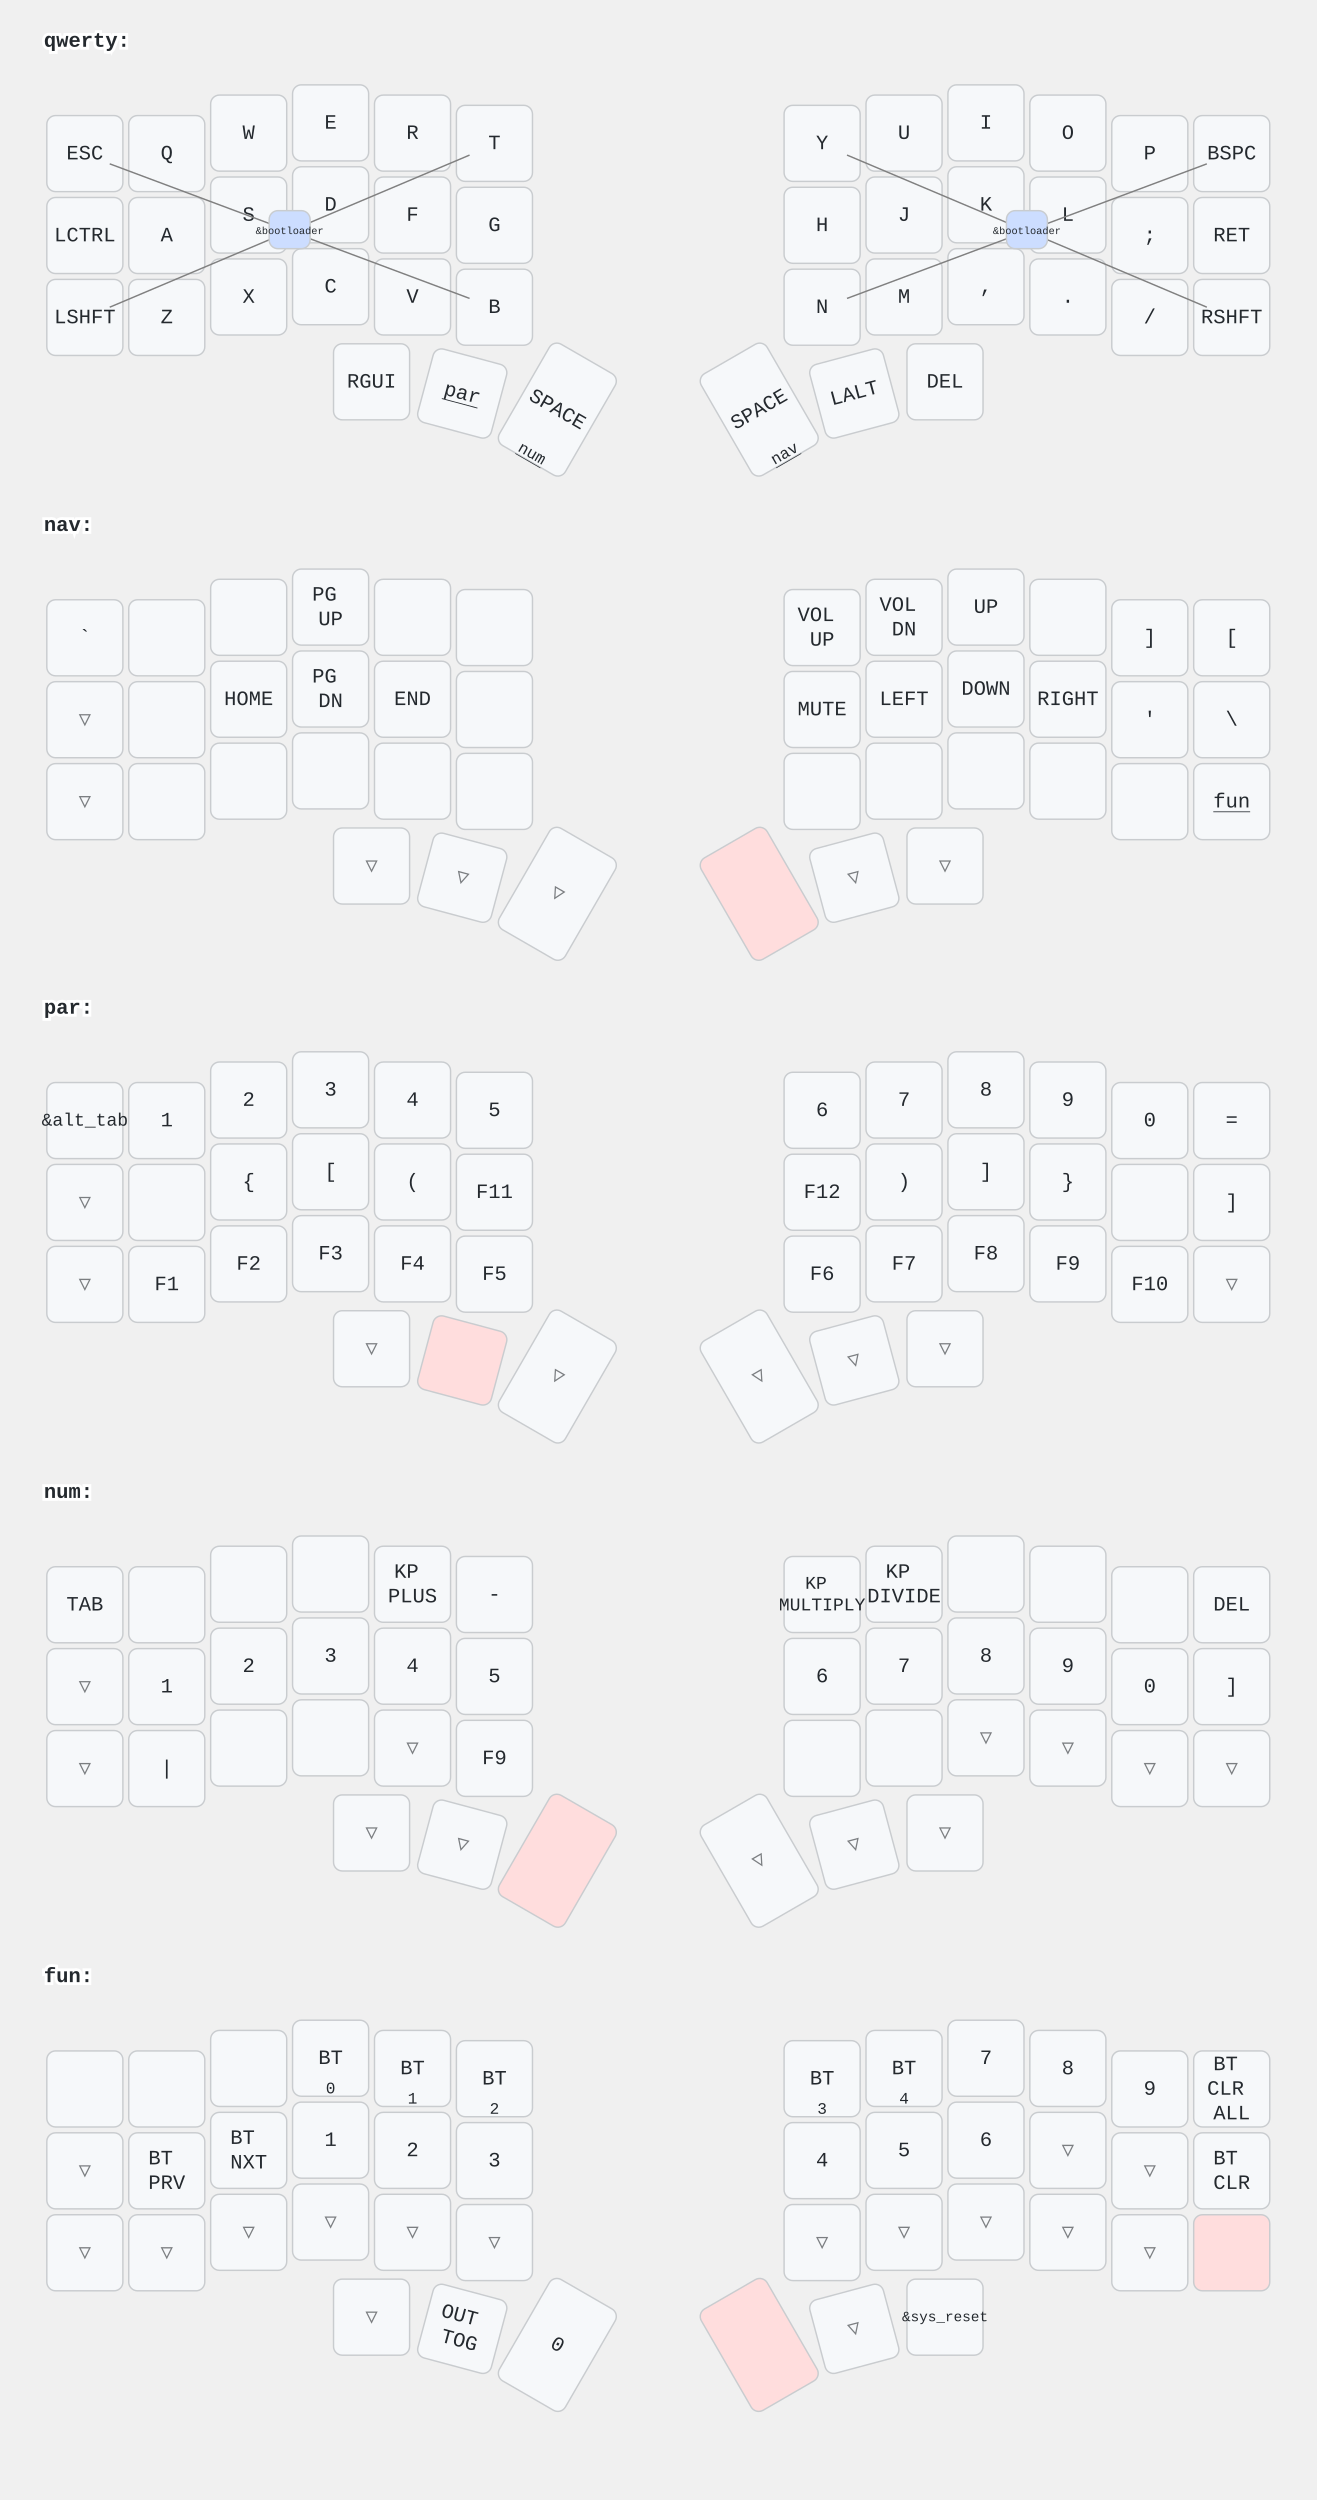
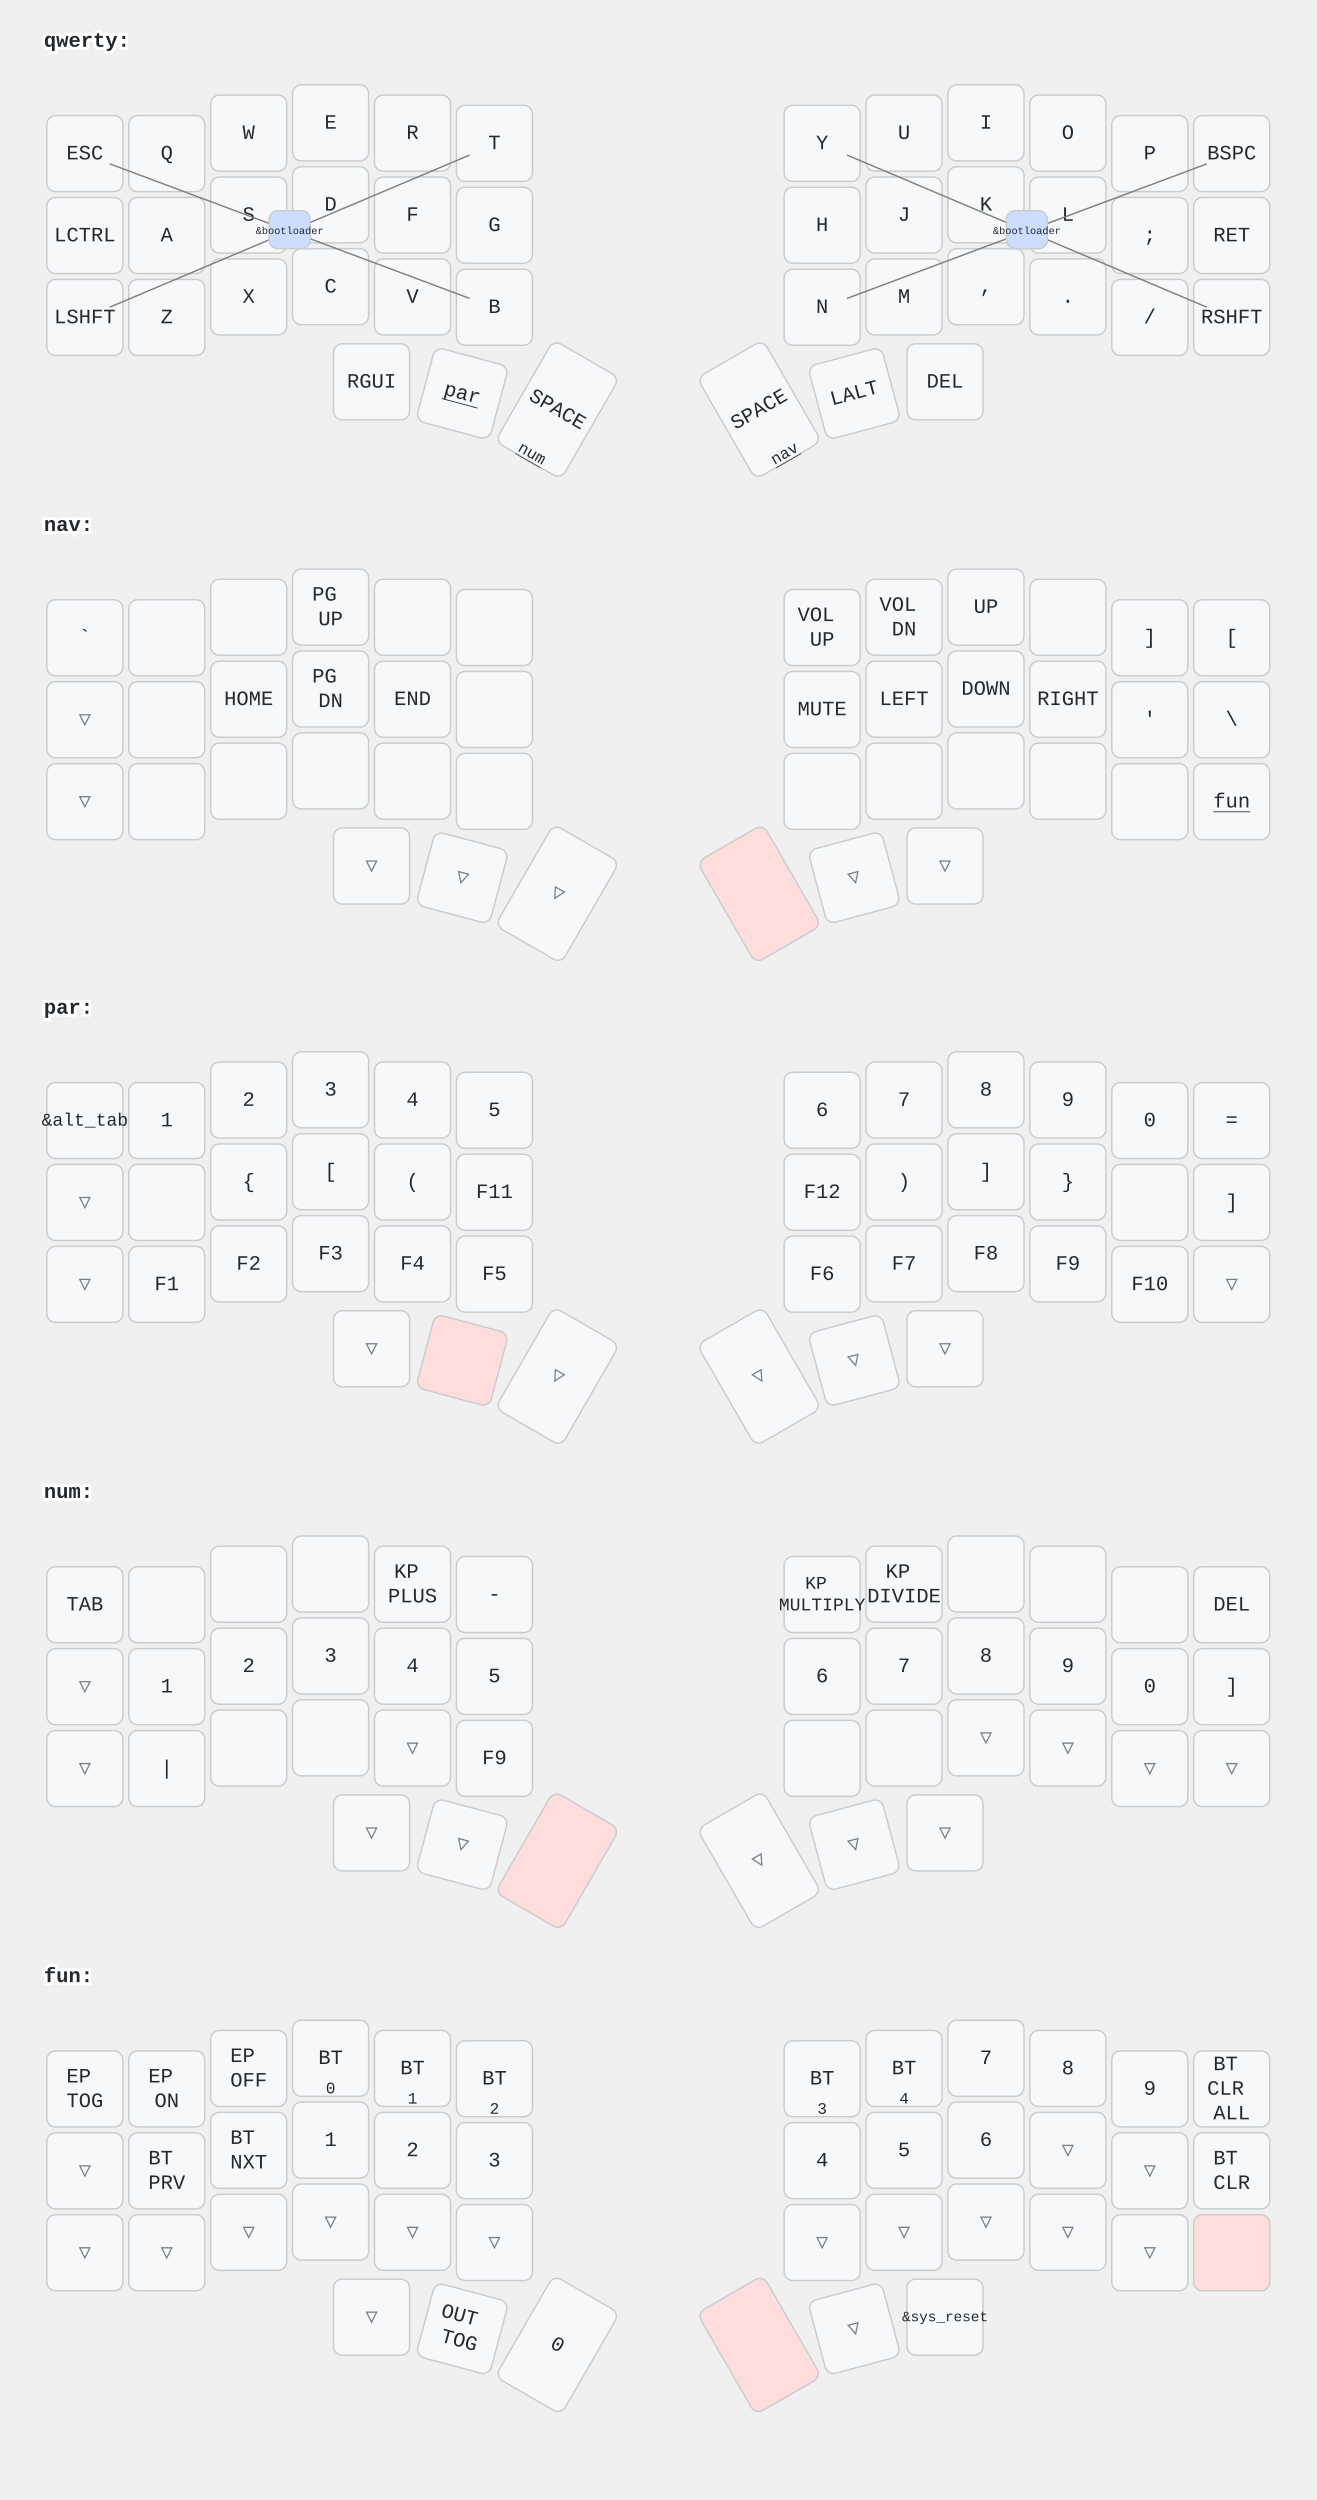
<svg xmlns="http://www.w3.org/2000/svg" width="900" height="1709" viewBox="0 0 900 1709" class="keymap">
  <style>/* inherit to force styles through use tags */
svg path {
    fill: inherit;
}

/* font and background color specifications */
svg.keymap {
    font-family: SFMono-Regular,Consolas,Liberation Mono,Menlo,monospace;
    font-size: 14px;
    font-kerning: normal;
    text-rendering: optimizeLegibility;
    fill: #24292e;
}

/* default key styling */
rect.key {
    fill: #f6f8fa;
}

rect.key, rect.combo {
    stroke: #c9cccf;
    stroke-width: 1;
}

/* default key side styling, only used is draw_key_sides is set */
rect.side {
    filter: brightness(90%);
}

/* color accent for combo boxes */
rect.combo, rect.combo-separate {
    fill: #cdf;
}

/* color accent for held keys */
rect.held, rect.combo.held {
    fill: #fdd;
}

/* color accent for ghost (optional) keys */
rect.ghost, rect.combo.ghost {
    stroke-dasharray: 4, 4;
    stroke-width: 2;
}

text {
    text-anchor: middle;
    dominant-baseline: middle;
}

/* styling for layer labels */
text.label {
    font-weight: bold;
    text-anchor: start;
    stroke: white;
    stroke-width: 4;
    paint-order: stroke;
}

/* styling for optional footer */
text.footer {
    text-anchor: end;
    dominant-baseline: auto;
    stroke: white;
    stroke-width: 4;
    paint-order: stroke;
}

/* styling for combo tap, and key non-tap label text */
text.combo, text.hold, text.shifted, text.left, text.right, text.tl, text.tr, text.bl, text.br {
    font-size: 11px;
}

text.hold, text.bl, text.br {
    text-anchor: middle;
    dominant-baseline: auto;
}

text.shifted, text.tl, text.tr {
    text-anchor: middle;
    dominant-baseline: hanging;
}

text.left, text.tl, text.bl {
    text-anchor: start;
}

text.right, text.tr, text.br {
    text-anchor: end;
}

text.layer-activator {
    text-decoration: underline;
}

/* styling for hold/shifted label text in combo box */
text.combo.hold, text.combo.shifted, text.combo.left, text.combo.right {
    font-size: 8px;
}

/* lighter symbol for transparent keys */
text.trans {
    fill: #7b7e81;
}

/* styling for combo dendrons */
path.combo {
    stroke-width: 1;
    stroke: gray;
    fill: none;
}

/* Start Tabler Icons Cleanup */
/* cannot use height/width with glyphs */
.icon-tabler &gt; path {
    fill: inherit;
    stroke: inherit;
    stroke-width: 2;
}
/* hide tabler's default box */
.icon-tabler &gt; path[stroke="none"][fill="none"] {
    visibility: hidden;
}
/* End Tabler Icons Cleanup */
</style>
  <g transform="translate(30, 0)" class="layer-qwerty">
    <text x="0" y="28" class="label" id="qwerty">qwerty:</text>
    <g transform="translate(0, 56)">
      <g transform="translate(28, 49)" class="key keypos-0">
        <rect rx="6" ry="6" x="-26" y="-26" width="52" height="52" class="key" />
        <text x="0" y="0" class="key tap">ESC</text>
      </g>
      <g transform="translate(84, 49)" class="key keypos-1">
        <rect rx="6" ry="6" x="-26" y="-26" width="52" height="52" class="key" />
        <text x="0" y="0" class="key tap">Q</text>
      </g>
      <g transform="translate(140, 35)" class="key keypos-2">
        <rect rx="6" ry="6" x="-26" y="-26" width="52" height="52" class="key" />
        <text x="0" y="0" class="key tap">W</text>
      </g>
      <g transform="translate(196, 28)" class="key keypos-3">
        <rect rx="6" ry="6" x="-26" y="-26" width="52" height="52" class="key" />
        <text x="0" y="0" class="key tap">E</text>
      </g>
      <g transform="translate(252, 35)" class="key keypos-4">
        <rect rx="6" ry="6" x="-26" y="-26" width="52" height="52" class="key" />
        <text x="0" y="0" class="key tap">R</text>
      </g>
      <g transform="translate(308, 42)" class="key keypos-5">
        <rect rx="6" ry="6" x="-26" y="-26" width="52" height="52" class="key" />
        <text x="0" y="0" class="key tap">T</text>
      </g>
      <g transform="translate(532, 42)" class="key keypos-6">
        <rect rx="6" ry="6" x="-26" y="-26" width="52" height="52" class="key" />
        <text x="0" y="0" class="key tap">Y</text>
      </g>
      <g transform="translate(588, 35)" class="key keypos-7">
        <rect rx="6" ry="6" x="-26" y="-26" width="52" height="52" class="key" />
        <text x="0" y="0" class="key tap">U</text>
      </g>
      <g transform="translate(644, 28)" class="key keypos-8">
        <rect rx="6" ry="6" x="-26" y="-26" width="52" height="52" class="key" />
        <text x="0" y="0" class="key tap">I</text>
      </g>
      <g transform="translate(700, 35)" class="key keypos-9">
        <rect rx="6" ry="6" x="-26" y="-26" width="52" height="52" class="key" />
        <text x="0" y="0" class="key tap">O</text>
      </g>
      <g transform="translate(756, 49)" class="key keypos-10">
        <rect rx="6" ry="6" x="-26" y="-26" width="52" height="52" class="key" />
        <text x="0" y="0" class="key tap">P</text>
      </g>
      <g transform="translate(812, 49)" class="key keypos-11">
        <rect rx="6" ry="6" x="-26" y="-26" width="52" height="52" class="key" />
        <text x="0" y="0" class="key tap">BSPC</text>
      </g>
      <g transform="translate(28, 105)" class="key keypos-12">
        <rect rx="6" ry="6" x="-26" y="-26" width="52" height="52" class="key" />
        <text x="0" y="0" class="key tap">LCTRL</text>
      </g>
      <g transform="translate(84, 105)" class="key keypos-13">
        <rect rx="6" ry="6" x="-26" y="-26" width="52" height="52" class="key" />
        <text x="0" y="0" class="key tap">A</text>
      </g>
      <g transform="translate(140, 91)" class="key keypos-14">
        <rect rx="6" ry="6" x="-26" y="-26" width="52" height="52" class="key" />
        <text x="0" y="0" class="key tap">S</text>
      </g>
      <g transform="translate(196, 84)" class="key keypos-15">
        <rect rx="6" ry="6" x="-26" y="-26" width="52" height="52" class="key" />
        <text x="0" y="0" class="key tap">D</text>
      </g>
      <g transform="translate(252, 91)" class="key keypos-16">
        <rect rx="6" ry="6" x="-26" y="-26" width="52" height="52" class="key" />
        <text x="0" y="0" class="key tap">F</text>
      </g>
      <g transform="translate(308, 98)" class="key keypos-17">
        <rect rx="6" ry="6" x="-26" y="-26" width="52" height="52" class="key" />
        <text x="0" y="0" class="key tap">G</text>
      </g>
      <g transform="translate(532, 98)" class="key keypos-18">
        <rect rx="6" ry="6" x="-26" y="-26" width="52" height="52" class="key" />
        <text x="0" y="0" class="key tap">H</text>
      </g>
      <g transform="translate(588, 91)" class="key keypos-19">
        <rect rx="6" ry="6" x="-26" y="-26" width="52" height="52" class="key" />
        <text x="0" y="0" class="key tap">J</text>
      </g>
      <g transform="translate(644, 84)" class="key keypos-20">
        <rect rx="6" ry="6" x="-26" y="-26" width="52" height="52" class="key" />
        <text x="0" y="0" class="key tap">K</text>
      </g>
      <g transform="translate(700, 91)" class="key keypos-21">
        <rect rx="6" ry="6" x="-26" y="-26" width="52" height="52" class="key" />
        <text x="0" y="0" class="key tap">L</text>
      </g>
      <g transform="translate(756, 105)" class="key keypos-22">
        <rect rx="6" ry="6" x="-26" y="-26" width="52" height="52" class="key" />
        <text x="0" y="0" class="key tap">;</text>
      </g>
      <g transform="translate(812, 105)" class="key keypos-23">
        <rect rx="6" ry="6" x="-26" y="-26" width="52" height="52" class="key" />
        <text x="0" y="0" class="key tap">RET</text>
      </g>
      <g transform="translate(28, 161)" class="key keypos-24">
        <rect rx="6" ry="6" x="-26" y="-26" width="52" height="52" class="key" />
        <text x="0" y="0" class="key tap">LSHFT</text>
      </g>
      <g transform="translate(84, 161)" class="key keypos-25">
        <rect rx="6" ry="6" x="-26" y="-26" width="52" height="52" class="key" />
        <text x="0" y="0" class="key tap">Z</text>
      </g>
      <g transform="translate(140, 147)" class="key keypos-26">
        <rect rx="6" ry="6" x="-26" y="-26" width="52" height="52" class="key" />
        <text x="0" y="0" class="key tap">X</text>
      </g>
      <g transform="translate(196, 140)" class="key keypos-27">
        <rect rx="6" ry="6" x="-26" y="-26" width="52" height="52" class="key" />
        <text x="0" y="0" class="key tap">C</text>
      </g>
      <g transform="translate(252, 147)" class="key keypos-28">
        <rect rx="6" ry="6" x="-26" y="-26" width="52" height="52" class="key" />
        <text x="0" y="0" class="key tap">V</text>
      </g>
      <g transform="translate(308, 154)" class="key keypos-29">
        <rect rx="6" ry="6" x="-26" y="-26" width="52" height="52" class="key" />
        <text x="0" y="0" class="key tap">B</text>
      </g>
      <g transform="translate(532, 154)" class="key keypos-30">
        <rect rx="6" ry="6" x="-26" y="-26" width="52" height="52" class="key" />
        <text x="0" y="0" class="key tap">N</text>
      </g>
      <g transform="translate(588, 147)" class="key keypos-31">
        <rect rx="6" ry="6" x="-26" y="-26" width="52" height="52" class="key" />
        <text x="0" y="0" class="key tap">M</text>
      </g>
      <g transform="translate(644, 140)" class="key keypos-32">
        <rect rx="6" ry="6" x="-26" y="-26" width="52" height="52" class="key" />
        <text x="0" y="0" class="key tap">,</text>
      </g>
      <g transform="translate(700, 147)" class="key keypos-33">
        <rect rx="6" ry="6" x="-26" y="-26" width="52" height="52" class="key" />
        <text x="0" y="0" class="key tap">.</text>
      </g>
      <g transform="translate(756, 161)" class="key keypos-34">
        <rect rx="6" ry="6" x="-26" y="-26" width="52" height="52" class="key" />
        <text x="0" y="0" class="key tap">/</text>
      </g>
      <g transform="translate(812, 161)" class="key keypos-35">
        <rect rx="6" ry="6" x="-26" y="-26" width="52" height="52" class="key" />
        <text x="0" y="0" class="key tap">RSHFT</text>
      </g>
      <g transform="translate(224, 205)" class="key keypos-36">
        <rect rx="6" ry="6" x="-26" y="-26" width="52" height="52" class="key" />
        <text x="0" y="0" class="key tap">RGUI</text>
      </g>
      <g transform="translate(286, 213) rotate(15.0)" class="key keypos-37">
        <rect rx="6" ry="6" x="-26" y="-26" width="52" height="52" class="key" />
        <a href="#par">
          <text x="0" y="0" class="key tap layer-activator">par</text>
        </a>
      </g>
      <g transform="translate(351, 224) rotate(30.0)" class="key keypos-38">
        <rect rx="6" ry="6" x="-26" y="-40" width="52" height="80" class="key" />
        <text x="0" y="0" class="key tap">SPACE</text>
        <a href="#num">
          <text x="0" y="38" class="key hold layer-activator">num</text>
        </a>
      </g>
      <g transform="translate(489, 224) rotate(-30.0)" class="key keypos-39">
        <rect rx="6" ry="6" x="-26" y="-40" width="52" height="80" class="key" />
        <text x="0" y="0" class="key tap">SPACE</text>
        <a href="#nav">
          <text x="0" y="38" class="key hold layer-activator">nav</text>
        </a>
      </g>
      <g transform="translate(554, 213) rotate(-15.0)" class="key keypos-40">
        <rect rx="6" ry="6" x="-26" y="-26" width="52" height="52" class="key" />
        <text x="0" y="0" class="key tap">LALT</text>
      </g>
      <g transform="translate(616, 205)" class="key keypos-41">
        <rect rx="6" ry="6" x="-26" y="-26" width="52" height="52" class="key" />
        <text x="0" y="0" class="key tap">DEL</text>
      </g>
      <g class="combo combopos-0">
        <path d="M168,102 l-123,-46" class="combo" />
        <path d="M168,102 l123,-52" class="combo" />
        <path d="M168,102 l-123,52" class="combo" />
        <path d="M168,102 l123,46" class="combo" />
        <rect rx="6" ry="6" x="154" y="88" width="28" height="26" class="combo" />
        <text x="168" y="102" class="combo tap">
          <tspan style="font-size: 64%">&amp;bootloader</tspan>
        </text>
      </g>
      <g class="combo combopos-1">
        <path d="M672,102 l-123,-52" class="combo" />
        <path d="M672,102 l123,-46" class="combo" />
        <path d="M672,102 l-123,46" class="combo" />
        <path d="M672,102 l123,52" class="combo" />
        <rect rx="6" ry="6" x="658" y="88" width="28" height="26" class="combo" />
        <text x="672" y="102" class="combo tap">
          <tspan style="font-size: 64%">&amp;bootloader</tspan>
        </text>
      </g>
    </g>
  </g>
  <g transform="translate(30, 331)" class="layer-nav">
    <text x="0" y="28" class="label" id="nav">nav:</text>
    <g transform="translate(0, 56)">
      <g transform="translate(28, 49)" class="key keypos-0">
        <rect rx="6" ry="6" x="-26" y="-26" width="52" height="52" class="key" />
        <text x="0" y="0" class="key tap">`</text>
      </g>
      <g transform="translate(84, 49)" class="key keypos-1">
        <rect rx="6" ry="6" x="-26" y="-26" width="52" height="52" class="key" />
      </g>
      <g transform="translate(140, 35)" class="key keypos-2">
        <rect rx="6" ry="6" x="-26" y="-26" width="52" height="52" class="key" />
      </g>
      <g transform="translate(196, 28)" class="key keypos-3">
        <rect rx="6" ry="6" x="-26" y="-26" width="52" height="52" class="key" />
        <text x="0" y="0" class="key tap">
          <tspan x="0" dy="-0.6em">PG</tspan>
          <tspan x="0" dy="1.2em">UP</tspan>
        </text>
      </g>
      <g transform="translate(252, 35)" class="key keypos-4">
        <rect rx="6" ry="6" x="-26" y="-26" width="52" height="52" class="key" />
      </g>
      <g transform="translate(308, 42)" class="key keypos-5">
        <rect rx="6" ry="6" x="-26" y="-26" width="52" height="52" class="key" />
      </g>
      <g transform="translate(532, 42)" class="key keypos-6">
        <rect rx="6" ry="6" x="-26" y="-26" width="52" height="52" class="key" />
        <text x="0" y="0" class="key tap">
          <tspan x="0" dy="-0.6em">VOL</tspan>
          <tspan x="0" dy="1.2em">UP</tspan>
        </text>
      </g>
      <g transform="translate(588, 35)" class="key keypos-7">
        <rect rx="6" ry="6" x="-26" y="-26" width="52" height="52" class="key" />
        <text x="0" y="0" class="key tap">
          <tspan x="0" dy="-0.6em">VOL</tspan>
          <tspan x="0" dy="1.2em">DN</tspan>
        </text>
      </g>
      <g transform="translate(644, 28)" class="key keypos-8">
        <rect rx="6" ry="6" x="-26" y="-26" width="52" height="52" class="key" />
        <text x="0" y="0" class="key tap">UP</text>
      </g>
      <g transform="translate(700, 35)" class="key keypos-9">
        <rect rx="6" ry="6" x="-26" y="-26" width="52" height="52" class="key" />
      </g>
      <g transform="translate(756, 49)" class="key keypos-10">
        <rect rx="6" ry="6" x="-26" y="-26" width="52" height="52" class="key" />
        <text x="0" y="0" class="key tap">]</text>
      </g>
      <g transform="translate(812, 49)" class="key keypos-11">
        <rect rx="6" ry="6" x="-26" y="-26" width="52" height="52" class="key" />
        <text x="0" y="0" class="key tap">[</text>
      </g>
      <g transform="translate(28, 105)" class="key trans keypos-12">
        <rect rx="6" ry="6" x="-26" y="-26" width="52" height="52" class="key trans" />
        <text x="0" y="0" class="key trans tap">▽</text>
      </g>
      <g transform="translate(84, 105)" class="key keypos-13">
        <rect rx="6" ry="6" x="-26" y="-26" width="52" height="52" class="key" />
      </g>
      <g transform="translate(140, 91)" class="key keypos-14">
        <rect rx="6" ry="6" x="-26" y="-26" width="52" height="52" class="key" />
        <text x="0" y="0" class="key tap">HOME</text>
      </g>
      <g transform="translate(196, 84)" class="key keypos-15">
        <rect rx="6" ry="6" x="-26" y="-26" width="52" height="52" class="key" />
        <text x="0" y="0" class="key tap">
          <tspan x="0" dy="-0.6em">PG</tspan>
          <tspan x="0" dy="1.2em">DN</tspan>
        </text>
      </g>
      <g transform="translate(252, 91)" class="key keypos-16">
        <rect rx="6" ry="6" x="-26" y="-26" width="52" height="52" class="key" />
        <text x="0" y="0" class="key tap">END</text>
      </g>
      <g transform="translate(308, 98)" class="key keypos-17">
        <rect rx="6" ry="6" x="-26" y="-26" width="52" height="52" class="key" />
      </g>
      <g transform="translate(532, 98)" class="key keypos-18">
        <rect rx="6" ry="6" x="-26" y="-26" width="52" height="52" class="key" />
        <text x="0" y="0" class="key tap">MUTE</text>
      </g>
      <g transform="translate(588, 91)" class="key keypos-19">
        <rect rx="6" ry="6" x="-26" y="-26" width="52" height="52" class="key" />
        <text x="0" y="0" class="key tap">LEFT</text>
      </g>
      <g transform="translate(644, 84)" class="key keypos-20">
        <rect rx="6" ry="6" x="-26" y="-26" width="52" height="52" class="key" />
        <text x="0" y="0" class="key tap">DOWN</text>
      </g>
      <g transform="translate(700, 91)" class="key keypos-21">
        <rect rx="6" ry="6" x="-26" y="-26" width="52" height="52" class="key" />
        <text x="0" y="0" class="key tap">RIGHT</text>
      </g>
      <g transform="translate(756, 105)" class="key keypos-22">
        <rect rx="6" ry="6" x="-26" y="-26" width="52" height="52" class="key" />
        <text x="0" y="0" class="key tap">'</text>
      </g>
      <g transform="translate(812, 105)" class="key keypos-23">
        <rect rx="6" ry="6" x="-26" y="-26" width="52" height="52" class="key" />
        <text x="0" y="0" class="key tap">\</text>
      </g>
      <g transform="translate(28, 161)" class="key trans keypos-24">
        <rect rx="6" ry="6" x="-26" y="-26" width="52" height="52" class="key trans" />
        <text x="0" y="0" class="key trans tap">▽</text>
      </g>
      <g transform="translate(84, 161)" class="key keypos-25">
        <rect rx="6" ry="6" x="-26" y="-26" width="52" height="52" class="key" />
      </g>
      <g transform="translate(140, 147)" class="key keypos-26">
        <rect rx="6" ry="6" x="-26" y="-26" width="52" height="52" class="key" />
      </g>
      <g transform="translate(196, 140)" class="key keypos-27">
        <rect rx="6" ry="6" x="-26" y="-26" width="52" height="52" class="key" />
      </g>
      <g transform="translate(252, 147)" class="key keypos-28">
        <rect rx="6" ry="6" x="-26" y="-26" width="52" height="52" class="key" />
      </g>
      <g transform="translate(308, 154)" class="key keypos-29">
        <rect rx="6" ry="6" x="-26" y="-26" width="52" height="52" class="key" />
      </g>
      <g transform="translate(532, 154)" class="key keypos-30">
        <rect rx="6" ry="6" x="-26" y="-26" width="52" height="52" class="key" />
      </g>
      <g transform="translate(588, 147)" class="key keypos-31">
        <rect rx="6" ry="6" x="-26" y="-26" width="52" height="52" class="key" />
      </g>
      <g transform="translate(644, 140)" class="key keypos-32">
        <rect rx="6" ry="6" x="-26" y="-26" width="52" height="52" class="key" />
      </g>
      <g transform="translate(700, 147)" class="key keypos-33">
        <rect rx="6" ry="6" x="-26" y="-26" width="52" height="52" class="key" />
      </g>
      <g transform="translate(756, 161)" class="key keypos-34">
        <rect rx="6" ry="6" x="-26" y="-26" width="52" height="52" class="key" />
      </g>
      <g transform="translate(812, 161)" class="key keypos-35">
        <rect rx="6" ry="6" x="-26" y="-26" width="52" height="52" class="key" />
        <a href="#fun">
          <text x="0" y="0" class="key tap layer-activator">fun</text>
        </a>
      </g>
      <g transform="translate(224, 205)" class="key trans keypos-36">
        <rect rx="6" ry="6" x="-26" y="-26" width="52" height="52" class="key trans" />
        <text x="0" y="0" class="key trans tap">▽</text>
      </g>
      <g transform="translate(286, 213) rotate(15.0)" class="key trans keypos-37">
        <rect rx="6" ry="6" x="-26" y="-26" width="52" height="52" class="key trans" />
        <text x="0" y="0" class="key trans tap">▽</text>
      </g>
      <g transform="translate(351, 224) rotate(30.0)" class="key trans keypos-38">
        <rect rx="6" ry="6" x="-26" y="-40" width="52" height="80" class="key trans" />
        <text x="0" y="0" class="key trans tap">▽</text>
      </g>
      <g transform="translate(489, 224) rotate(-30.0)" class="key held keypos-39">
        <rect rx="6" ry="6" x="-26" y="-40" width="52" height="80" class="key held" />
      </g>
      <g transform="translate(554, 213) rotate(-15.0)" class="key trans keypos-40">
        <rect rx="6" ry="6" x="-26" y="-26" width="52" height="52" class="key trans" />
        <text x="0" y="0" class="key trans tap">▽</text>
      </g>
      <g transform="translate(616, 205)" class="key trans keypos-41">
        <rect rx="6" ry="6" x="-26" y="-26" width="52" height="52" class="key trans" />
        <text x="0" y="0" class="key trans tap">▽</text>
      </g>
    </g>
  </g>
  <g transform="translate(30, 661)" class="layer-par">
    <text x="0" y="28" class="label" id="par">par:</text>
    <g transform="translate(0, 56)">
      <g transform="translate(28, 49)" class="key keypos-0">
        <rect rx="6" ry="6" x="-26" y="-26" width="52" height="52" class="key" />
        <text x="0" y="0" class="key tap">
          <tspan style="font-size: 88%">&amp;alt_tab</tspan>
        </text>
      </g>
      <g transform="translate(84, 49)" class="key keypos-1">
        <rect rx="6" ry="6" x="-26" y="-26" width="52" height="52" class="key" />
        <text x="0" y="0" class="key tap">1</text>
      </g>
      <g transform="translate(140, 35)" class="key keypos-2">
        <rect rx="6" ry="6" x="-26" y="-26" width="52" height="52" class="key" />
        <text x="0" y="0" class="key tap">2</text>
      </g>
      <g transform="translate(196, 28)" class="key keypos-3">
        <rect rx="6" ry="6" x="-26" y="-26" width="52" height="52" class="key" />
        <text x="0" y="0" class="key tap">3</text>
      </g>
      <g transform="translate(252, 35)" class="key keypos-4">
        <rect rx="6" ry="6" x="-26" y="-26" width="52" height="52" class="key" />
        <text x="0" y="0" class="key tap">4</text>
      </g>
      <g transform="translate(308, 42)" class="key keypos-5">
        <rect rx="6" ry="6" x="-26" y="-26" width="52" height="52" class="key" />
        <text x="0" y="0" class="key tap">5</text>
      </g>
      <g transform="translate(532, 42)" class="key keypos-6">
        <rect rx="6" ry="6" x="-26" y="-26" width="52" height="52" class="key" />
        <text x="0" y="0" class="key tap">6</text>
      </g>
      <g transform="translate(588, 35)" class="key keypos-7">
        <rect rx="6" ry="6" x="-26" y="-26" width="52" height="52" class="key" />
        <text x="0" y="0" class="key tap">7</text>
      </g>
      <g transform="translate(644, 28)" class="key keypos-8">
        <rect rx="6" ry="6" x="-26" y="-26" width="52" height="52" class="key" />
        <text x="0" y="0" class="key tap">8</text>
      </g>
      <g transform="translate(700, 35)" class="key keypos-9">
        <rect rx="6" ry="6" x="-26" y="-26" width="52" height="52" class="key" />
        <text x="0" y="0" class="key tap">9</text>
      </g>
      <g transform="translate(756, 49)" class="key keypos-10">
        <rect rx="6" ry="6" x="-26" y="-26" width="52" height="52" class="key" />
        <text x="0" y="0" class="key tap">0</text>
      </g>
      <g transform="translate(812, 49)" class="key keypos-11">
        <rect rx="6" ry="6" x="-26" y="-26" width="52" height="52" class="key" />
        <text x="0" y="0" class="key tap">=</text>
      </g>
      <g transform="translate(28, 105)" class="key trans keypos-12">
        <rect rx="6" ry="6" x="-26" y="-26" width="52" height="52" class="key trans" />
        <text x="0" y="0" class="key trans tap">▽</text>
      </g>
      <g transform="translate(84, 105)" class="key keypos-13">
        <rect rx="6" ry="6" x="-26" y="-26" width="52" height="52" class="key" />
      </g>
      <g transform="translate(140, 91)" class="key keypos-14">
        <rect rx="6" ry="6" x="-26" y="-26" width="52" height="52" class="key" />
        <text x="0" y="0" class="key tap">{</text>
      </g>
      <g transform="translate(196, 84)" class="key keypos-15">
        <rect rx="6" ry="6" x="-26" y="-26" width="52" height="52" class="key" />
        <text x="0" y="0" class="key tap">[</text>
      </g>
      <g transform="translate(252, 91)" class="key keypos-16">
        <rect rx="6" ry="6" x="-26" y="-26" width="52" height="52" class="key" />
        <text x="0" y="0" class="key tap">(</text>
      </g>
      <g transform="translate(308, 98)" class="key keypos-17">
        <rect rx="6" ry="6" x="-26" y="-26" width="52" height="52" class="key" />
        <text x="0" y="0" class="key tap">F11</text>
      </g>
      <g transform="translate(532, 98)" class="key keypos-18">
        <rect rx="6" ry="6" x="-26" y="-26" width="52" height="52" class="key" />
        <text x="0" y="0" class="key tap">F12</text>
      </g>
      <g transform="translate(588, 91)" class="key keypos-19">
        <rect rx="6" ry="6" x="-26" y="-26" width="52" height="52" class="key" />
        <text x="0" y="0" class="key tap">)</text>
      </g>
      <g transform="translate(644, 84)" class="key keypos-20">
        <rect rx="6" ry="6" x="-26" y="-26" width="52" height="52" class="key" />
        <text x="0" y="0" class="key tap">]</text>
      </g>
      <g transform="translate(700, 91)" class="key keypos-21">
        <rect rx="6" ry="6" x="-26" y="-26" width="52" height="52" class="key" />
        <text x="0" y="0" class="key tap">}</text>
      </g>
      <g transform="translate(756, 105)" class="key keypos-22">
        <rect rx="6" ry="6" x="-26" y="-26" width="52" height="52" class="key" />
      </g>
      <g transform="translate(812, 105)" class="key keypos-23">
        <rect rx="6" ry="6" x="-26" y="-26" width="52" height="52" class="key" />
        <text x="0" y="0" class="key tap">]</text>
      </g>
      <g transform="translate(28, 161)" class="key trans keypos-24">
        <rect rx="6" ry="6" x="-26" y="-26" width="52" height="52" class="key trans" />
        <text x="0" y="0" class="key trans tap">▽</text>
      </g>
      <g transform="translate(84, 161)" class="key keypos-25">
        <rect rx="6" ry="6" x="-26" y="-26" width="52" height="52" class="key" />
        <text x="0" y="0" class="key tap">F1</text>
      </g>
      <g transform="translate(140, 147)" class="key keypos-26">
        <rect rx="6" ry="6" x="-26" y="-26" width="52" height="52" class="key" />
        <text x="0" y="0" class="key tap">F2</text>
      </g>
      <g transform="translate(196, 140)" class="key keypos-27">
        <rect rx="6" ry="6" x="-26" y="-26" width="52" height="52" class="key" />
        <text x="0" y="0" class="key tap">F3</text>
      </g>
      <g transform="translate(252, 147)" class="key keypos-28">
        <rect rx="6" ry="6" x="-26" y="-26" width="52" height="52" class="key" />
        <text x="0" y="0" class="key tap">F4</text>
      </g>
      <g transform="translate(308, 154)" class="key keypos-29">
        <rect rx="6" ry="6" x="-26" y="-26" width="52" height="52" class="key" />
        <text x="0" y="0" class="key tap">F5</text>
      </g>
      <g transform="translate(532, 154)" class="key keypos-30">
        <rect rx="6" ry="6" x="-26" y="-26" width="52" height="52" class="key" />
        <text x="0" y="0" class="key tap">F6</text>
      </g>
      <g transform="translate(588, 147)" class="key keypos-31">
        <rect rx="6" ry="6" x="-26" y="-26" width="52" height="52" class="key" />
        <text x="0" y="0" class="key tap">F7</text>
      </g>
      <g transform="translate(644, 140)" class="key keypos-32">
        <rect rx="6" ry="6" x="-26" y="-26" width="52" height="52" class="key" />
        <text x="0" y="0" class="key tap">F8</text>
      </g>
      <g transform="translate(700, 147)" class="key keypos-33">
        <rect rx="6" ry="6" x="-26" y="-26" width="52" height="52" class="key" />
        <text x="0" y="0" class="key tap">F9</text>
      </g>
      <g transform="translate(756, 161)" class="key keypos-34">
        <rect rx="6" ry="6" x="-26" y="-26" width="52" height="52" class="key" />
        <text x="0" y="0" class="key tap">F10</text>
      </g>
      <g transform="translate(812, 161)" class="key trans keypos-35">
        <rect rx="6" ry="6" x="-26" y="-26" width="52" height="52" class="key trans" />
        <text x="0" y="0" class="key trans tap">▽</text>
      </g>
      <g transform="translate(224, 205)" class="key trans keypos-36">
        <rect rx="6" ry="6" x="-26" y="-26" width="52" height="52" class="key trans" />
        <text x="0" y="0" class="key trans tap">▽</text>
      </g>
      <g transform="translate(286, 213) rotate(15.0)" class="key held keypos-37">
        <rect rx="6" ry="6" x="-26" y="-26" width="52" height="52" class="key held" />
      </g>
      <g transform="translate(351, 224) rotate(30.0)" class="key trans keypos-38">
        <rect rx="6" ry="6" x="-26" y="-40" width="52" height="80" class="key trans" />
        <text x="0" y="0" class="key trans tap">▽</text>
      </g>
      <g transform="translate(489, 224) rotate(-30.0)" class="key trans keypos-39">
        <rect rx="6" ry="6" x="-26" y="-40" width="52" height="80" class="key trans" />
        <text x="0" y="0" class="key trans tap">▽</text>
      </g>
      <g transform="translate(554, 213) rotate(-15.0)" class="key trans keypos-40">
        <rect rx="6" ry="6" x="-26" y="-26" width="52" height="52" class="key trans" />
        <text x="0" y="0" class="key trans tap">▽</text>
      </g>
      <g transform="translate(616, 205)" class="key trans keypos-41">
        <rect rx="6" ry="6" x="-26" y="-26" width="52" height="52" class="key trans" />
        <text x="0" y="0" class="key trans tap">▽</text>
      </g>
    </g>
  </g>
  <g transform="translate(30, 992)" class="layer-num">
    <text x="0" y="28" class="label" id="num">num:</text>
    <g transform="translate(0, 56)">
      <g transform="translate(28, 49)" class="key keypos-0">
        <rect rx="6" ry="6" x="-26" y="-26" width="52" height="52" class="key" />
        <text x="0" y="0" class="key tap">TAB</text>
      </g>
      <g transform="translate(84, 49)" class="key keypos-1">
        <rect rx="6" ry="6" x="-26" y="-26" width="52" height="52" class="key" />
      </g>
      <g transform="translate(140, 35)" class="key keypos-2">
        <rect rx="6" ry="6" x="-26" y="-26" width="52" height="52" class="key" />
      </g>
      <g transform="translate(196, 28)" class="key keypos-3">
        <rect rx="6" ry="6" x="-26" y="-26" width="52" height="52" class="key" />
      </g>
      <g transform="translate(252, 35)" class="key keypos-4">
        <rect rx="6" ry="6" x="-26" y="-26" width="52" height="52" class="key" />
        <text x="0" y="0" class="key tap">
          <tspan x="0" dy="-0.6em">KP</tspan>
          <tspan x="0" dy="1.2em">PLUS</tspan>
        </text>
      </g>
      <g transform="translate(308, 42)" class="key keypos-5">
        <rect rx="6" ry="6" x="-26" y="-26" width="52" height="52" class="key" />
        <text x="0" y="0" class="key tap">-</text>
      </g>
      <g transform="translate(532, 42)" class="key keypos-6">
        <rect rx="6" ry="6" x="-26" y="-26" width="52" height="52" class="key" />
        <text x="0" y="0" class="key tap">
          <tspan x="0" dy="-0.6em" style="font-size: 88%">KP</tspan>
          <tspan x="0" dy="1.2em" style="font-size: 88%">MULTIPLY</tspan>
        </text>
      </g>
      <g transform="translate(588, 35)" class="key keypos-7">
        <rect rx="6" ry="6" x="-26" y="-26" width="52" height="52" class="key" />
        <text x="0" y="0" class="key tap">
          <tspan x="0" dy="-0.6em">KP</tspan>
          <tspan x="0" dy="1.2em">DIVIDE</tspan>
        </text>
      </g>
      <g transform="translate(644, 28)" class="key keypos-8">
        <rect rx="6" ry="6" x="-26" y="-26" width="52" height="52" class="key" />
      </g>
      <g transform="translate(700, 35)" class="key keypos-9">
        <rect rx="6" ry="6" x="-26" y="-26" width="52" height="52" class="key" />
      </g>
      <g transform="translate(756, 49)" class="key keypos-10">
        <rect rx="6" ry="6" x="-26" y="-26" width="52" height="52" class="key" />
      </g>
      <g transform="translate(812, 49)" class="key keypos-11">
        <rect rx="6" ry="6" x="-26" y="-26" width="52" height="52" class="key" />
        <text x="0" y="0" class="key tap">DEL</text>
      </g>
      <g transform="translate(28, 105)" class="key trans keypos-12">
        <rect rx="6" ry="6" x="-26" y="-26" width="52" height="52" class="key trans" />
        <text x="0" y="0" class="key trans tap">▽</text>
      </g>
      <g transform="translate(84, 105)" class="key keypos-13">
        <rect rx="6" ry="6" x="-26" y="-26" width="52" height="52" class="key" />
        <text x="0" y="0" class="key tap">1</text>
      </g>
      <g transform="translate(140, 91)" class="key keypos-14">
        <rect rx="6" ry="6" x="-26" y="-26" width="52" height="52" class="key" />
        <text x="0" y="0" class="key tap">2</text>
      </g>
      <g transform="translate(196, 84)" class="key keypos-15">
        <rect rx="6" ry="6" x="-26" y="-26" width="52" height="52" class="key" />
        <text x="0" y="0" class="key tap">3</text>
      </g>
      <g transform="translate(252, 91)" class="key keypos-16">
        <rect rx="6" ry="6" x="-26" y="-26" width="52" height="52" class="key" />
        <text x="0" y="0" class="key tap">4</text>
      </g>
      <g transform="translate(308, 98)" class="key keypos-17">
        <rect rx="6" ry="6" x="-26" y="-26" width="52" height="52" class="key" />
        <text x="0" y="0" class="key tap">5</text>
      </g>
      <g transform="translate(532, 98)" class="key keypos-18">
        <rect rx="6" ry="6" x="-26" y="-26" width="52" height="52" class="key" />
        <text x="0" y="0" class="key tap">6</text>
      </g>
      <g transform="translate(588, 91)" class="key keypos-19">
        <rect rx="6" ry="6" x="-26" y="-26" width="52" height="52" class="key" />
        <text x="0" y="0" class="key tap">7</text>
      </g>
      <g transform="translate(644, 84)" class="key keypos-20">
        <rect rx="6" ry="6" x="-26" y="-26" width="52" height="52" class="key" />
        <text x="0" y="0" class="key tap">8</text>
      </g>
      <g transform="translate(700, 91)" class="key keypos-21">
        <rect rx="6" ry="6" x="-26" y="-26" width="52" height="52" class="key" />
        <text x="0" y="0" class="key tap">9</text>
      </g>
      <g transform="translate(756, 105)" class="key keypos-22">
        <rect rx="6" ry="6" x="-26" y="-26" width="52" height="52" class="key" />
        <text x="0" y="0" class="key tap">0</text>
      </g>
      <g transform="translate(812, 105)" class="key keypos-23">
        <rect rx="6" ry="6" x="-26" y="-26" width="52" height="52" class="key" />
        <text x="0" y="0" class="key tap">]</text>
      </g>
      <g transform="translate(28, 161)" class="key trans keypos-24">
        <rect rx="6" ry="6" x="-26" y="-26" width="52" height="52" class="key trans" />
        <text x="0" y="0" class="key trans tap">▽</text>
      </g>
      <g transform="translate(84, 161)" class="key keypos-25">
        <rect rx="6" ry="6" x="-26" y="-26" width="52" height="52" class="key" />
        <text x="0" y="0" class="key tap">|</text>
      </g>
      <g transform="translate(140, 147)" class="key keypos-26">
        <rect rx="6" ry="6" x="-26" y="-26" width="52" height="52" class="key" />
      </g>
      <g transform="translate(196, 140)" class="key keypos-27">
        <rect rx="6" ry="6" x="-26" y="-26" width="52" height="52" class="key" />
      </g>
      <g transform="translate(252, 147)" class="key trans keypos-28">
        <rect rx="6" ry="6" x="-26" y="-26" width="52" height="52" class="key trans" />
        <text x="0" y="0" class="key trans tap">▽</text>
      </g>
      <g transform="translate(308, 154)" class="key keypos-29">
        <rect rx="6" ry="6" x="-26" y="-26" width="52" height="52" class="key" />
        <text x="0" y="0" class="key tap">F9</text>
      </g>
      <g transform="translate(532, 154)" class="key keypos-30">
        <rect rx="6" ry="6" x="-26" y="-26" width="52" height="52" class="key" />
      </g>
      <g transform="translate(588, 147)" class="key keypos-31">
        <rect rx="6" ry="6" x="-26" y="-26" width="52" height="52" class="key" />
      </g>
      <g transform="translate(644, 140)" class="key trans keypos-32">
        <rect rx="6" ry="6" x="-26" y="-26" width="52" height="52" class="key trans" />
        <text x="0" y="0" class="key trans tap">▽</text>
      </g>
      <g transform="translate(700, 147)" class="key trans keypos-33">
        <rect rx="6" ry="6" x="-26" y="-26" width="52" height="52" class="key trans" />
        <text x="0" y="0" class="key trans tap">▽</text>
      </g>
      <g transform="translate(756, 161)" class="key trans keypos-34">
        <rect rx="6" ry="6" x="-26" y="-26" width="52" height="52" class="key trans" />
        <text x="0" y="0" class="key trans tap">▽</text>
      </g>
      <g transform="translate(812, 161)" class="key trans keypos-35">
        <rect rx="6" ry="6" x="-26" y="-26" width="52" height="52" class="key trans" />
        <text x="0" y="0" class="key trans tap">▽</text>
      </g>
      <g transform="translate(224, 205)" class="key trans keypos-36">
        <rect rx="6" ry="6" x="-26" y="-26" width="52" height="52" class="key trans" />
        <text x="0" y="0" class="key trans tap">▽</text>
      </g>
      <g transform="translate(286, 213) rotate(15.0)" class="key trans keypos-37">
        <rect rx="6" ry="6" x="-26" y="-26" width="52" height="52" class="key trans" />
        <text x="0" y="0" class="key trans tap">▽</text>
      </g>
      <g transform="translate(351, 224) rotate(30.0)" class="key held keypos-38">
        <rect rx="6" ry="6" x="-26" y="-40" width="52" height="80" class="key held" />
      </g>
      <g transform="translate(489, 224) rotate(-30.0)" class="key trans keypos-39">
        <rect rx="6" ry="6" x="-26" y="-40" width="52" height="80" class="key trans" />
        <text x="0" y="0" class="key trans tap">▽</text>
      </g>
      <g transform="translate(554, 213) rotate(-15.0)" class="key trans keypos-40">
        <rect rx="6" ry="6" x="-26" y="-26" width="52" height="52" class="key trans" />
        <text x="0" y="0" class="key trans tap">▽</text>
      </g>
      <g transform="translate(616, 205)" class="key trans keypos-41">
        <rect rx="6" ry="6" x="-26" y="-26" width="52" height="52" class="key trans" />
        <text x="0" y="0" class="key trans tap">▽</text>
      </g>
    </g>
  </g>
  <g transform="translate(30, 1323)" class="layer-fun">
    <text x="0" y="28" class="label" id="fun">fun:</text>
    <g transform="translate(0, 56)">
      <g transform="translate(28, 49)" class="key keypos-0">
        <rect rx="6" ry="6" x="-26" y="-26" width="52" height="52" class="key" />
+         <text x="0" y="0" class="key tap">
+           <tspan x="0" dy="-0.6em">EP</tspan>
+           <tspan x="0" dy="1.2em">TOG</tspan>
+         </text>
      </g>
      <g transform="translate(84, 49)" class="key keypos-1">
        <rect rx="6" ry="6" x="-26" y="-26" width="52" height="52" class="key" />
+         <text x="0" y="0" class="key tap">
+           <tspan x="0" dy="-0.6em">EP</tspan>
+           <tspan x="0" dy="1.2em">ON</tspan>
+         </text>
      </g>
      <g transform="translate(140, 35)" class="key keypos-2">
        <rect rx="6" ry="6" x="-26" y="-26" width="52" height="52" class="key" />
+         <text x="0" y="0" class="key tap">
+           <tspan x="0" dy="-0.6em">EP</tspan>
+           <tspan x="0" dy="1.2em">OFF</tspan>
+         </text>
      </g>
      <g transform="translate(196, 28)" class="key keypos-3">
        <rect rx="6" ry="6" x="-26" y="-26" width="52" height="52" class="key" />
        <text x="0" y="0" class="key tap">BT</text>
        <text x="0" y="24" class="key hold">0</text>
      </g>
      <g transform="translate(252, 35)" class="key keypos-4">
        <rect rx="6" ry="6" x="-26" y="-26" width="52" height="52" class="key" />
        <text x="0" y="0" class="key tap">BT</text>
        <text x="0" y="24" class="key hold">1</text>
      </g>
      <g transform="translate(308, 42)" class="key keypos-5">
        <rect rx="6" ry="6" x="-26" y="-26" width="52" height="52" class="key" />
        <text x="0" y="0" class="key tap">BT</text>
        <text x="0" y="24" class="key hold">2</text>
      </g>
      <g transform="translate(532, 42)" class="key keypos-6">
        <rect rx="6" ry="6" x="-26" y="-26" width="52" height="52" class="key" />
        <text x="0" y="0" class="key tap">BT</text>
        <text x="0" y="24" class="key hold">3</text>
      </g>
      <g transform="translate(588, 35)" class="key keypos-7">
        <rect rx="6" ry="6" x="-26" y="-26" width="52" height="52" class="key" />
        <text x="0" y="0" class="key tap">BT</text>
        <text x="0" y="24" class="key hold">4</text>
      </g>
      <g transform="translate(644, 28)" class="key keypos-8">
        <rect rx="6" ry="6" x="-26" y="-26" width="52" height="52" class="key" />
        <text x="0" y="0" class="key tap">7</text>
      </g>
      <g transform="translate(700, 35)" class="key keypos-9">
        <rect rx="6" ry="6" x="-26" y="-26" width="52" height="52" class="key" />
        <text x="0" y="0" class="key tap">8</text>
      </g>
      <g transform="translate(756, 49)" class="key keypos-10">
        <rect rx="6" ry="6" x="-26" y="-26" width="52" height="52" class="key" />
        <text x="0" y="0" class="key tap">9</text>
      </g>
      <g transform="translate(812, 49)" class="key keypos-11">
        <rect rx="6" ry="6" x="-26" y="-26" width="52" height="52" class="key" />
        <text x="0" y="0" class="key tap">
          <tspan x="0" dy="-1.2em">BT</tspan>
          <tspan x="0" dy="1.2em">CLR</tspan>
          <tspan x="0" dy="1.2em">ALL</tspan>
        </text>
      </g>
      <g transform="translate(28, 105)" class="key trans keypos-12">
        <rect rx="6" ry="6" x="-26" y="-26" width="52" height="52" class="key trans" />
        <text x="0" y="0" class="key trans tap">▽</text>
      </g>
      <g transform="translate(84, 105)" class="key keypos-13">
        <rect rx="6" ry="6" x="-26" y="-26" width="52" height="52" class="key" />
        <text x="0" y="0" class="key tap">
          <tspan x="0" dy="-0.6em">BT</tspan>
          <tspan x="0" dy="1.2em">PRV</tspan>
        </text>
      </g>
      <g transform="translate(140, 91)" class="key keypos-14">
        <rect rx="6" ry="6" x="-26" y="-26" width="52" height="52" class="key" />
        <text x="0" y="0" class="key tap">
          <tspan x="0" dy="-0.6em">BT</tspan>
          <tspan x="0" dy="1.2em">NXT</tspan>
        </text>
      </g>
      <g transform="translate(196, 84)" class="key keypos-15">
        <rect rx="6" ry="6" x="-26" y="-26" width="52" height="52" class="key" />
        <text x="0" y="0" class="key tap">1</text>
      </g>
      <g transform="translate(252, 91)" class="key keypos-16">
        <rect rx="6" ry="6" x="-26" y="-26" width="52" height="52" class="key" />
        <text x="0" y="0" class="key tap">2</text>
      </g>
      <g transform="translate(308, 98)" class="key keypos-17">
        <rect rx="6" ry="6" x="-26" y="-26" width="52" height="52" class="key" />
        <text x="0" y="0" class="key tap">3</text>
      </g>
      <g transform="translate(532, 98)" class="key keypos-18">
        <rect rx="6" ry="6" x="-26" y="-26" width="52" height="52" class="key" />
        <text x="0" y="0" class="key tap">4</text>
      </g>
      <g transform="translate(588, 91)" class="key keypos-19">
        <rect rx="6" ry="6" x="-26" y="-26" width="52" height="52" class="key" />
        <text x="0" y="0" class="key tap">5</text>
      </g>
      <g transform="translate(644, 84)" class="key keypos-20">
        <rect rx="6" ry="6" x="-26" y="-26" width="52" height="52" class="key" />
        <text x="0" y="0" class="key tap">6</text>
      </g>
      <g transform="translate(700, 91)" class="key trans keypos-21">
        <rect rx="6" ry="6" x="-26" y="-26" width="52" height="52" class="key trans" />
        <text x="0" y="0" class="key trans tap">▽</text>
      </g>
      <g transform="translate(756, 105)" class="key trans keypos-22">
        <rect rx="6" ry="6" x="-26" y="-26" width="52" height="52" class="key trans" />
        <text x="0" y="0" class="key trans tap">▽</text>
      </g>
      <g transform="translate(812, 105)" class="key keypos-23">
        <rect rx="6" ry="6" x="-26" y="-26" width="52" height="52" class="key" />
        <text x="0" y="0" class="key tap">
          <tspan x="0" dy="-0.6em">BT</tspan>
          <tspan x="0" dy="1.2em">CLR</tspan>
        </text>
      </g>
      <g transform="translate(28, 161)" class="key trans keypos-24">
        <rect rx="6" ry="6" x="-26" y="-26" width="52" height="52" class="key trans" />
        <text x="0" y="0" class="key trans tap">▽</text>
      </g>
      <g transform="translate(84, 161)" class="key trans keypos-25">
        <rect rx="6" ry="6" x="-26" y="-26" width="52" height="52" class="key trans" />
        <text x="0" y="0" class="key trans tap">▽</text>
      </g>
      <g transform="translate(140, 147)" class="key trans keypos-26">
        <rect rx="6" ry="6" x="-26" y="-26" width="52" height="52" class="key trans" />
        <text x="0" y="0" class="key trans tap">▽</text>
      </g>
      <g transform="translate(196, 140)" class="key trans keypos-27">
        <rect rx="6" ry="6" x="-26" y="-26" width="52" height="52" class="key trans" />
        <text x="0" y="0" class="key trans tap">▽</text>
      </g>
      <g transform="translate(252, 147)" class="key trans keypos-28">
        <rect rx="6" ry="6" x="-26" y="-26" width="52" height="52" class="key trans" />
        <text x="0" y="0" class="key trans tap">▽</text>
      </g>
      <g transform="translate(308, 154)" class="key trans keypos-29">
        <rect rx="6" ry="6" x="-26" y="-26" width="52" height="52" class="key trans" />
        <text x="0" y="0" class="key trans tap">▽</text>
      </g>
      <g transform="translate(532, 154)" class="key trans keypos-30">
        <rect rx="6" ry="6" x="-26" y="-26" width="52" height="52" class="key trans" />
        <text x="0" y="0" class="key trans tap">▽</text>
      </g>
      <g transform="translate(588, 147)" class="key trans keypos-31">
        <rect rx="6" ry="6" x="-26" y="-26" width="52" height="52" class="key trans" />
        <text x="0" y="0" class="key trans tap">▽</text>
      </g>
      <g transform="translate(644, 140)" class="key trans keypos-32">
        <rect rx="6" ry="6" x="-26" y="-26" width="52" height="52" class="key trans" />
        <text x="0" y="0" class="key trans tap">▽</text>
      </g>
      <g transform="translate(700, 147)" class="key trans keypos-33">
        <rect rx="6" ry="6" x="-26" y="-26" width="52" height="52" class="key trans" />
        <text x="0" y="0" class="key trans tap">▽</text>
      </g>
      <g transform="translate(756, 161)" class="key trans keypos-34">
        <rect rx="6" ry="6" x="-26" y="-26" width="52" height="52" class="key trans" />
        <text x="0" y="0" class="key trans tap">▽</text>
      </g>
      <g transform="translate(812, 161)" class="key held keypos-35">
        <rect rx="6" ry="6" x="-26" y="-26" width="52" height="52" class="key held" />
      </g>
      <g transform="translate(224, 205)" class="key trans keypos-36">
        <rect rx="6" ry="6" x="-26" y="-26" width="52" height="52" class="key trans" />
        <text x="0" y="0" class="key trans tap">▽</text>
      </g>
      <g transform="translate(286, 213) rotate(15.0)" class="key keypos-37">
        <rect rx="6" ry="6" x="-26" y="-26" width="52" height="52" class="key" />
        <text x="0" y="0" class="key tap">
          <tspan x="0" dy="-0.6em">OUT</tspan>
          <tspan x="0" dy="1.2em">TOG</tspan>
        </text>
      </g>
      <g transform="translate(351, 224) rotate(30.0)" class="key keypos-38">
        <rect rx="6" ry="6" x="-26" y="-40" width="52" height="80" class="key" />
        <text x="0" y="0" class="key tap">0</text>
      </g>
      <g transform="translate(489, 224) rotate(-30.0)" class="key held keypos-39">
        <rect rx="6" ry="6" x="-26" y="-40" width="52" height="80" class="key held" />
      </g>
      <g transform="translate(554, 213) rotate(-15.0)" class="key trans keypos-40">
        <rect rx="6" ry="6" x="-26" y="-26" width="52" height="52" class="key trans" />
        <text x="0" y="0" class="key trans tap">▽</text>
      </g>
      <g transform="translate(616, 205)" class="key keypos-41">
        <rect rx="6" ry="6" x="-26" y="-26" width="52" height="52" class="key" />
        <text x="0" y="0" class="key tap">
          <tspan style="font-size: 70%">&amp;sys_reset</tspan>
        </text>
      </g>
    </g>
  </g>
</svg>
